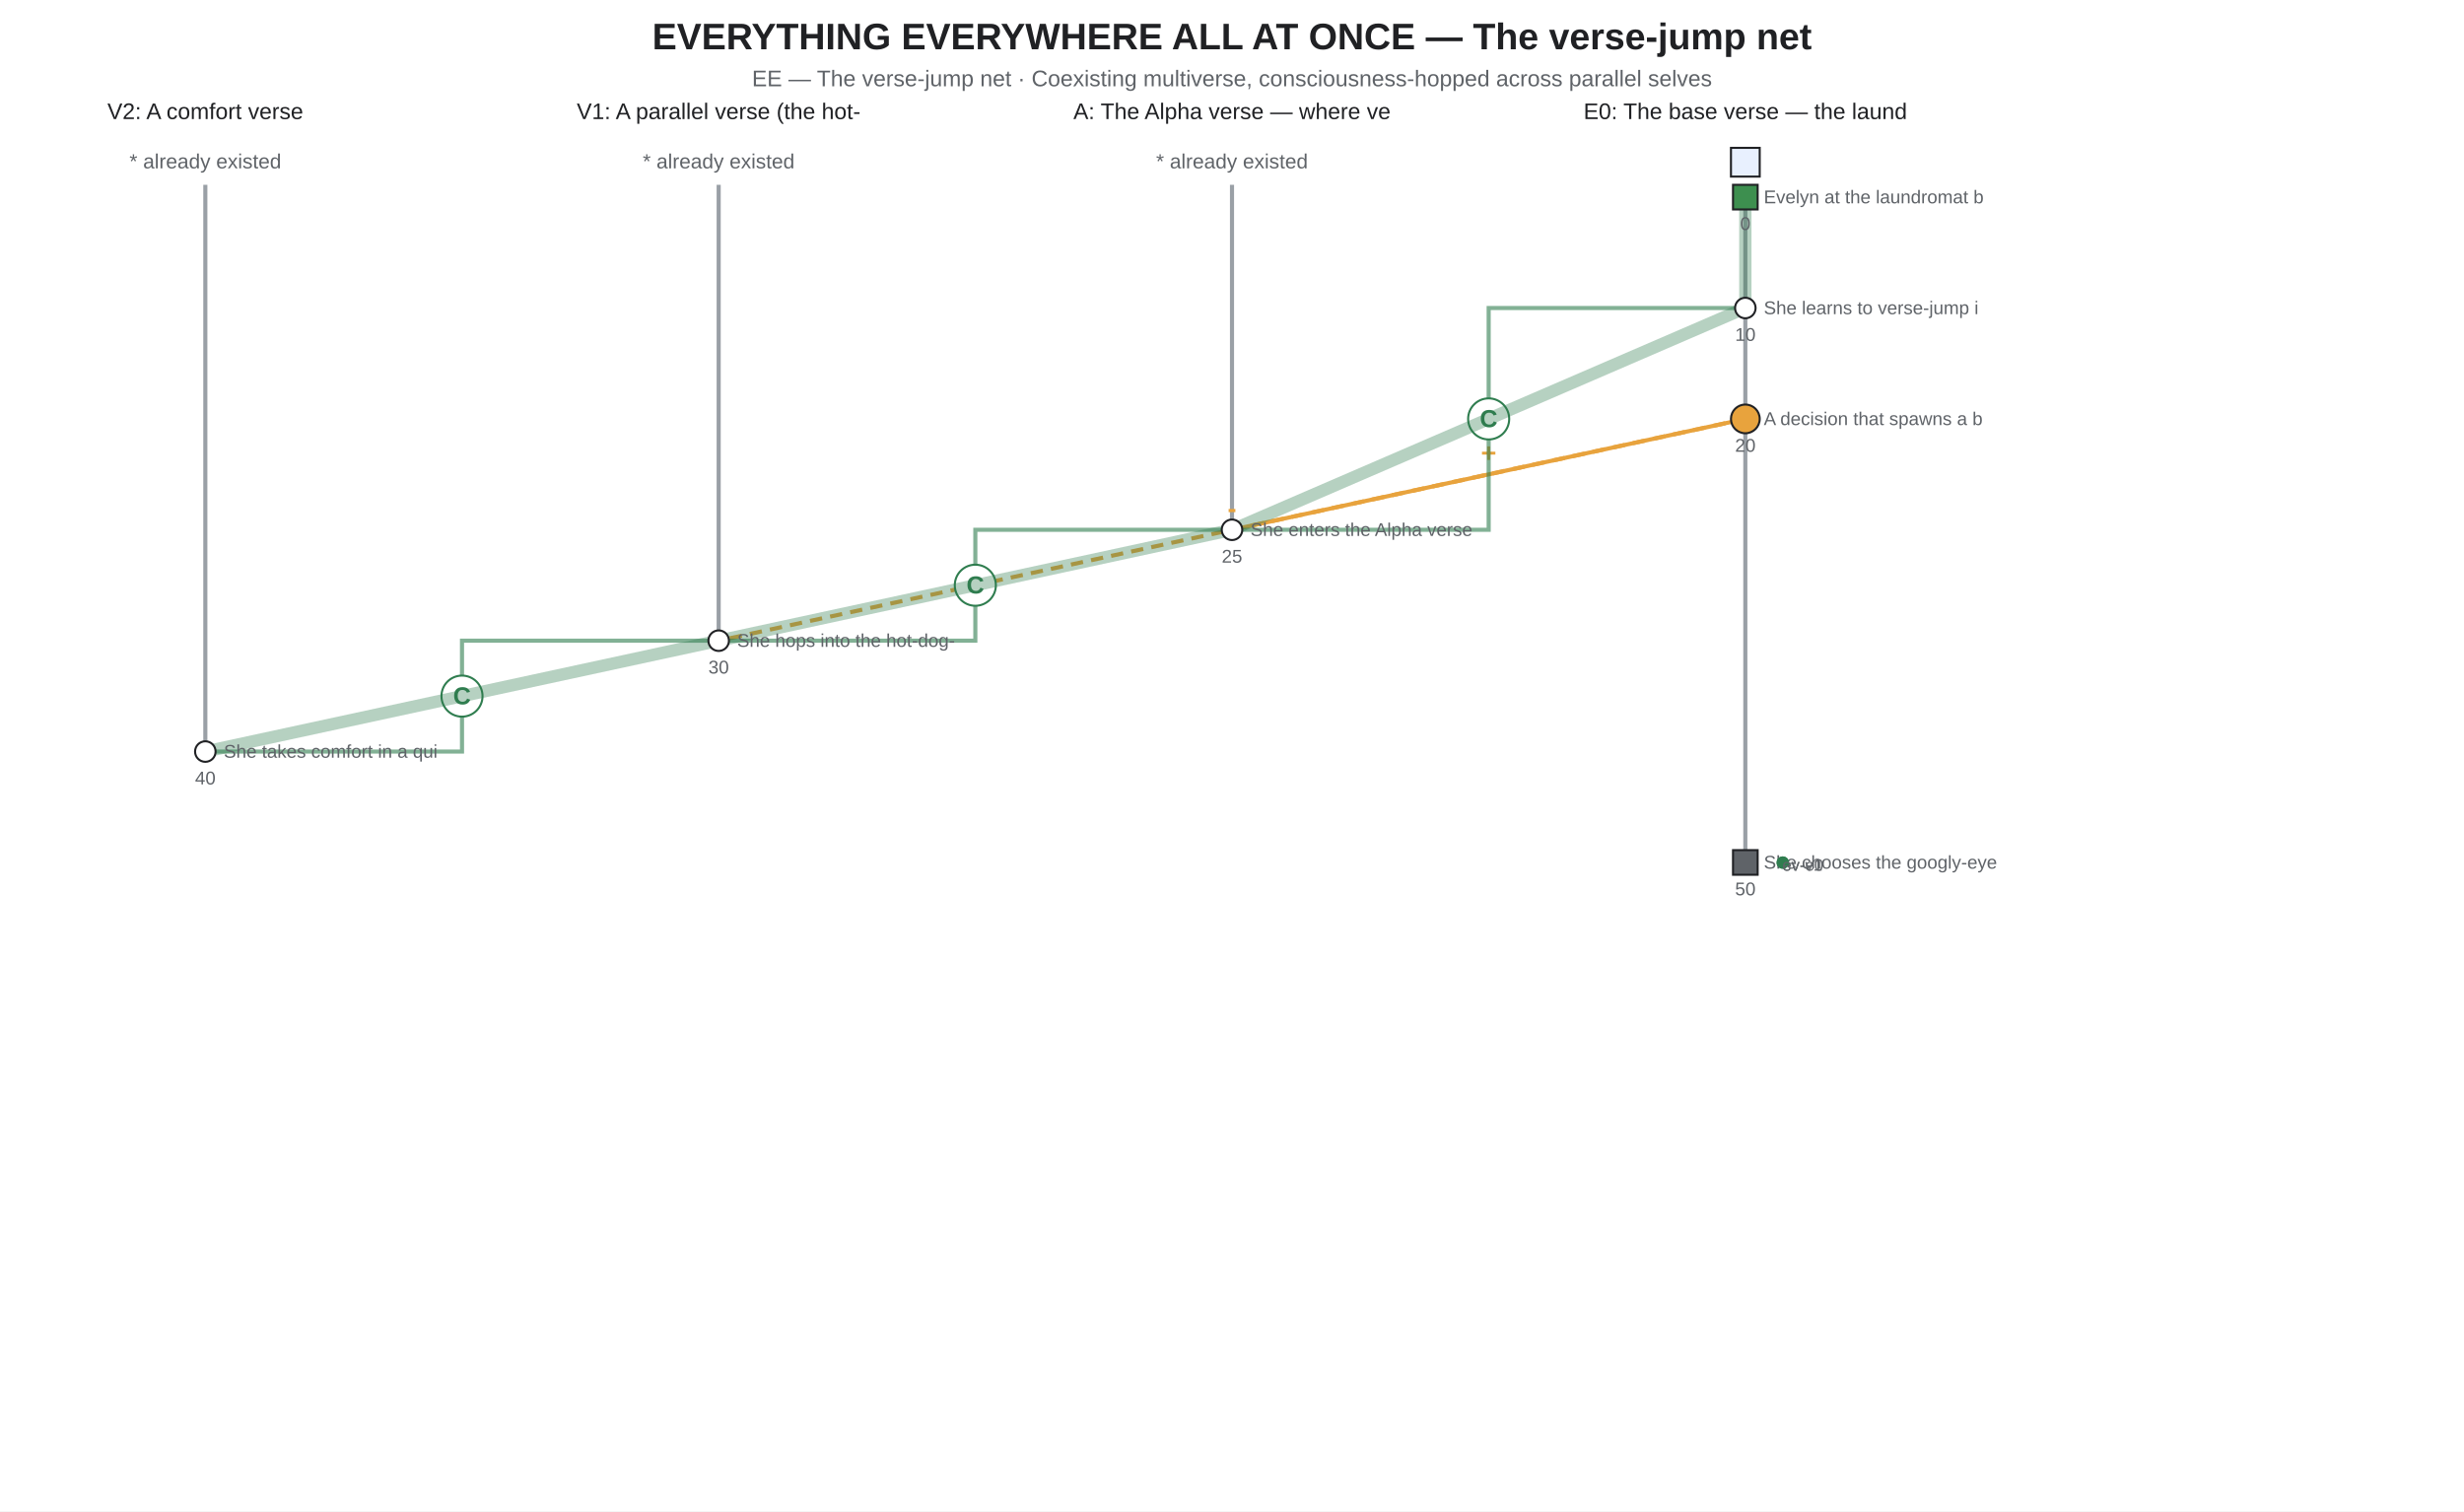
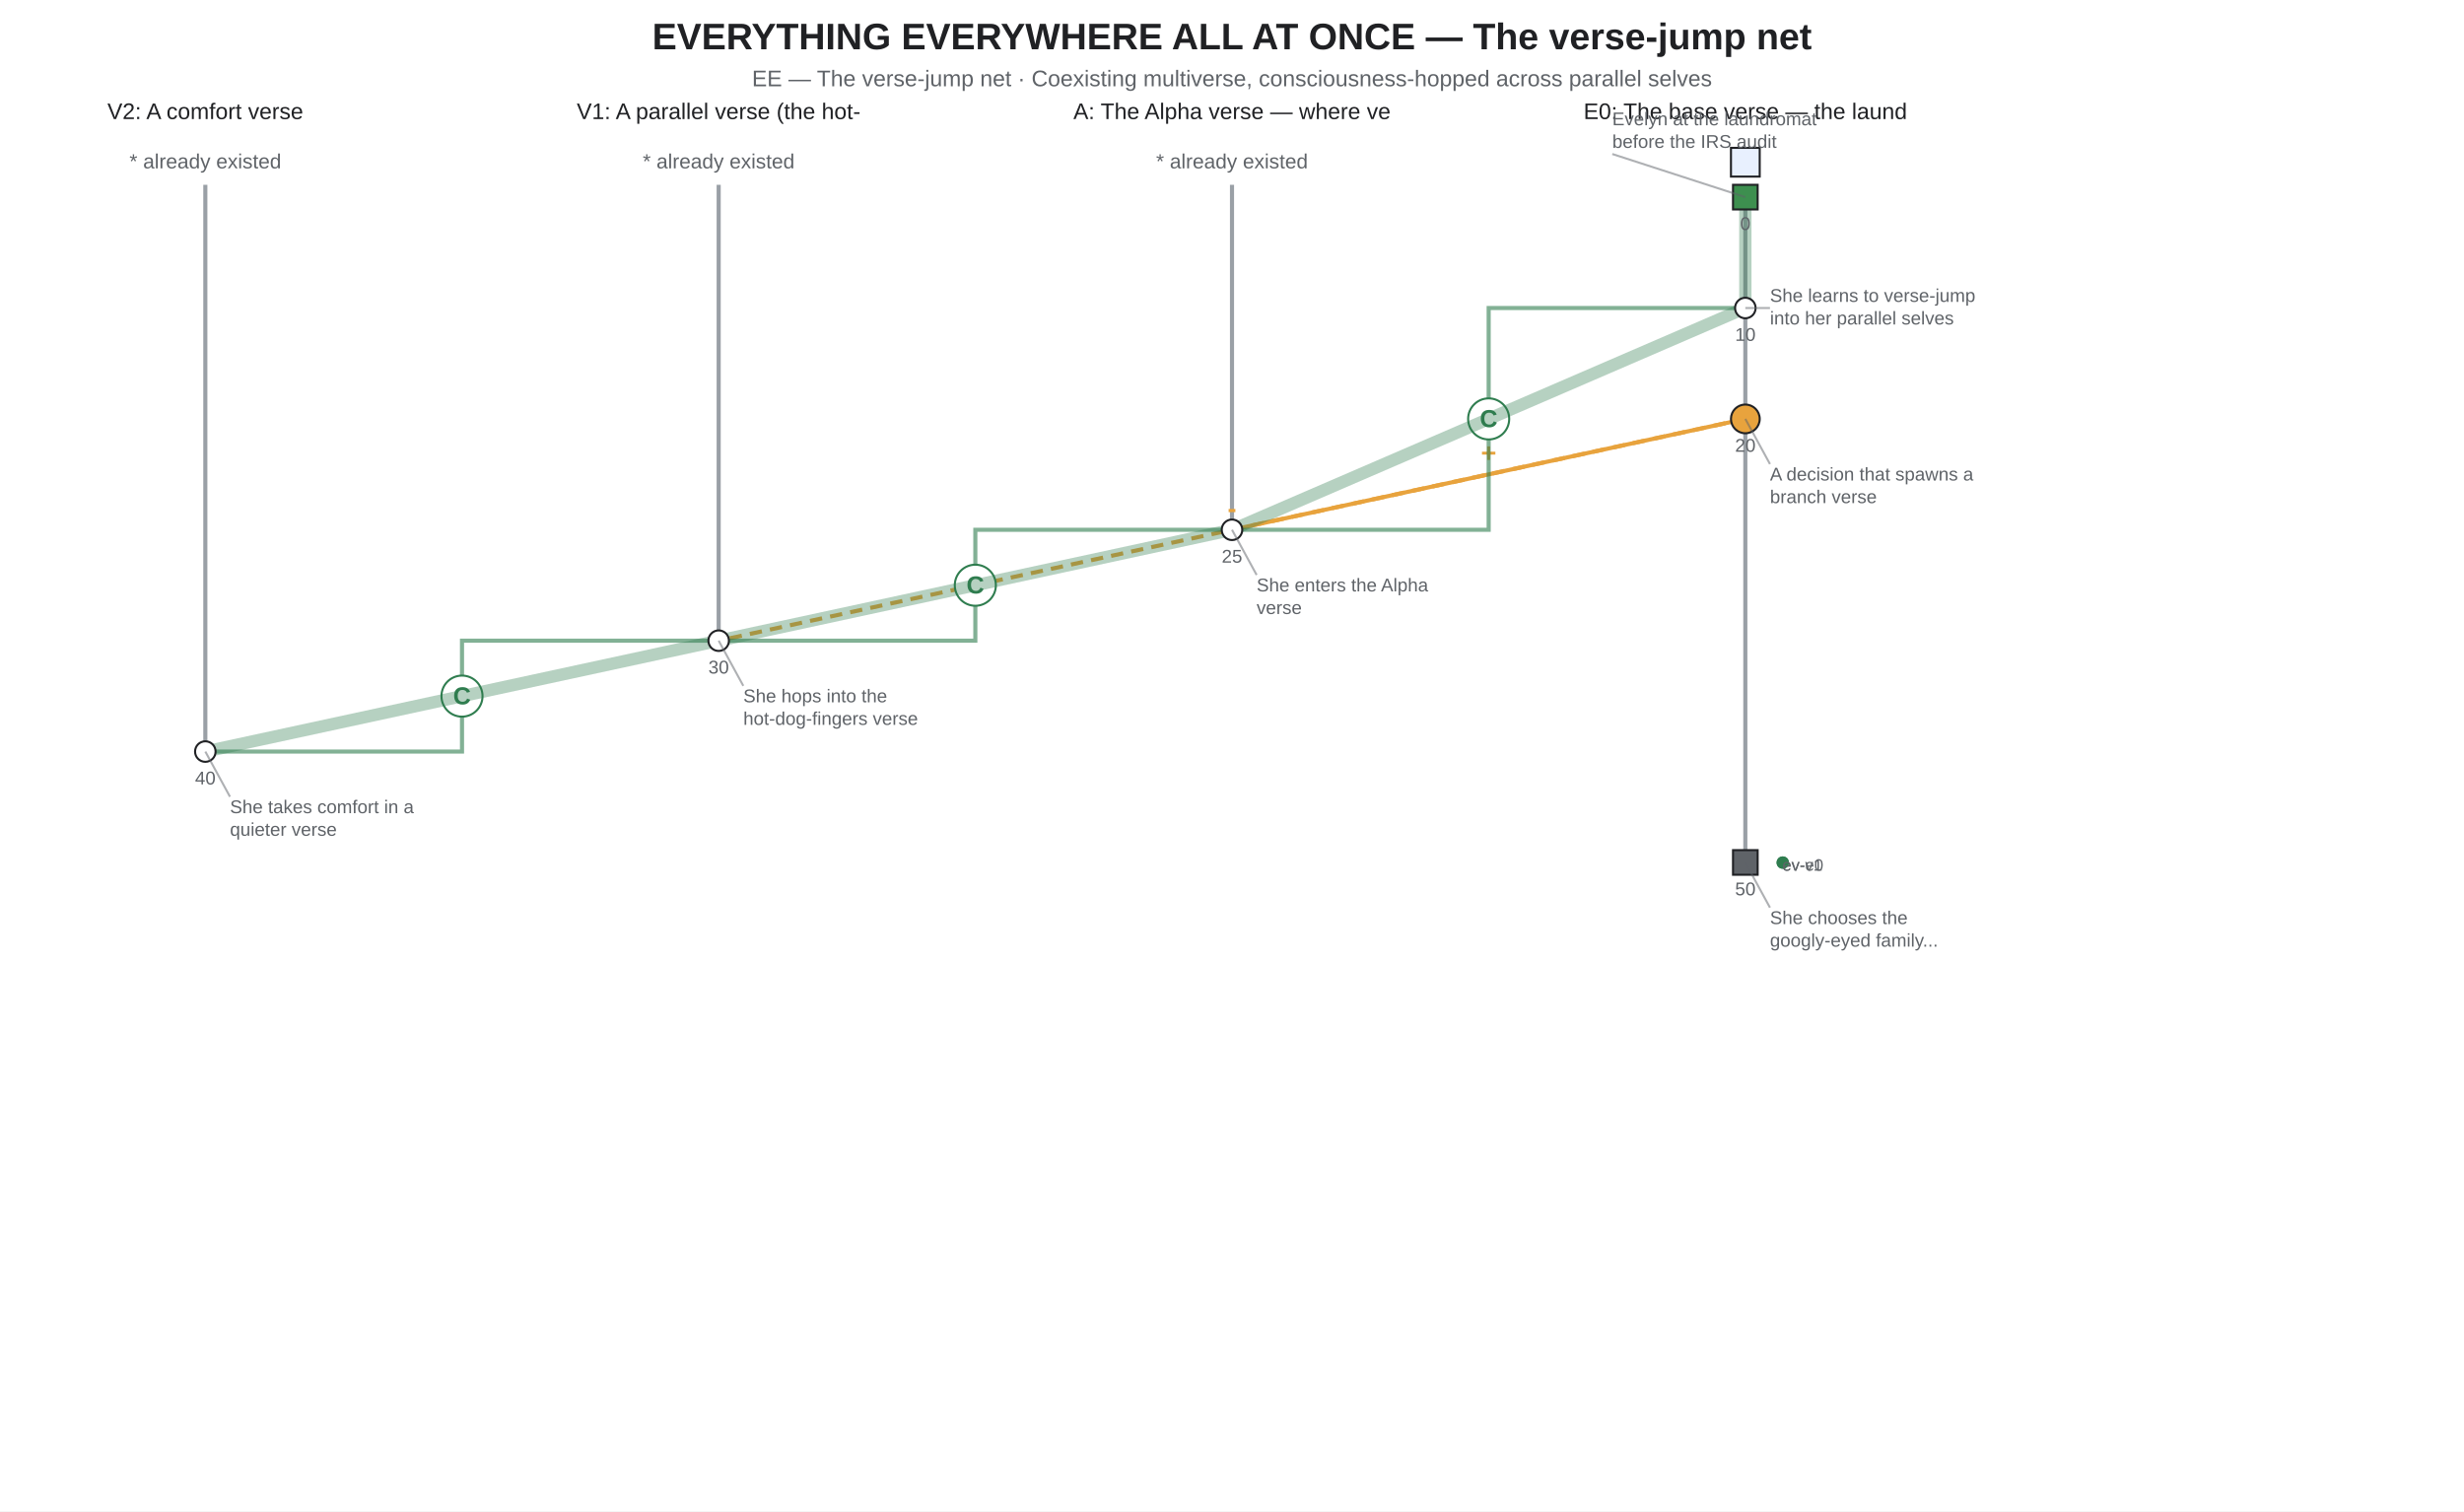
<svg xmlns="http://www.w3.org/2000/svg" width="1200" height="736" viewBox="0 0 1200 736" font-family="Arial, Helvetica, sans-serif">
  <rect width="1200" height="736" fill="#ffffff" />
  <g transform="translate(0,0)">
    <text x="600" y="24" text-anchor="middle" font-size="18" font-weight="bold" fill="#202124">EVERYTHING EVERYWHERE ALL AT ONCE — The verse-jump net</text>
    <text x="600" y="42" text-anchor="middle" font-size="11" fill="#5f6368">EE — The verse-jump net · Coexisting multiverse, consciousness-hopped across parallel selves</text>
    <line x1="850.0" y1="90.0" x2="850.0" y2="420.0" stroke="#9aa0a6" stroke-width="2" stroke-opacity="1.0" />
    <rect x="843.0" y="72.0" width="14" height="14" fill="#e8f0fe" stroke="#202124" />
    <text x="850.0" y="58.0" text-anchor="middle" font-size="11" fill="#202124">E0: The base verse — the laund</text>
    <line x1="600.0" y1="90.0" x2="600.0" y2="258.0" stroke="#9aa0a6" stroke-width="2" stroke-opacity="1.0" />
    <text x="600.0" y="82.0" text-anchor="middle" font-size="10" fill="#5f6368">* already existed</text>
    <text x="600.0" y="58.0" text-anchor="middle" font-size="11" fill="#202124">A: The Alpha verse — where ve</text>
    <line x1="350.0" y1="90.0" x2="350.0" y2="312.0" stroke="#9aa0a6" stroke-width="2" stroke-opacity="1.0" />
    <text x="350.0" y="82.0" text-anchor="middle" font-size="10" fill="#5f6368">* already existed</text>
    <text x="350.0" y="58.0" text-anchor="middle" font-size="11" fill="#202124">V1: A parallel verse (the hot-</text>
    <line x1="100.0" y1="90.0" x2="100.0" y2="366.0" stroke="#9aa0a6" stroke-width="2" stroke-opacity="1.0" />
    <text x="100.0" y="82.0" text-anchor="middle" font-size="10" fill="#5f6368">* already existed</text>
    <text x="100.0" y="58.0" text-anchor="middle" font-size="11" fill="#202124">V2: A comfort verse</text>
    <line x1="850.0" y1="204.0" x2="600.0" y2="258.0" stroke="#e8a33d" stroke-width="2" stroke-opacity="1.0" />
    <text x="725.0" y="225.0" text-anchor="middle" font-size="13" font-weight="bold" fill="#e8a33d">+</text>
    <line x1="850.0" y1="204.0" x2="350.0" y2="312.0" stroke="#e8a33d" stroke-width="2" stroke-dasharray="6,4" stroke-opacity="1.0" />
    <text x="600.0" y="252.0" text-anchor="middle" font-size="13" font-weight="bold" fill="#e8a33d">-</text>
    <polyline points="850.0,150.0 725.0,150.0 725.0,258.0 600.0,258.0" fill="none" stroke="#2f7d4f" stroke-width="2" stroke-opacity="0.6" />
    <circle cx="725.0" cy="204.0" r="10" fill="#ffffff" stroke="#2f7d4f" />
    <text x="725.0" y="208.0" text-anchor="middle" font-size="12" font-weight="bold" fill="#2f7d4f">C</text>
    <polyline points="600.0,258.0 475.0,258.0 475.0,312.0 350.0,312.0" fill="none" stroke="#2f7d4f" stroke-width="2" stroke-opacity="0.6" />
    <circle cx="475.0" cy="285.0" r="10" fill="#ffffff" stroke="#2f7d4f" />
    <text x="475.0" y="289.0" text-anchor="middle" font-size="12" font-weight="bold" fill="#2f7d4f">C</text>
    <polyline points="350.0,312.0 225.0,312.0 225.0,366.0 100.0,366.0" fill="none" stroke="#2f7d4f" stroke-width="2" stroke-opacity="0.6" />
    <circle cx="225.0" cy="339.0" r="10" fill="#ffffff" stroke="#2f7d4f" />
    <text x="225.0" y="343.0" text-anchor="middle" font-size="12" font-weight="bold" fill="#2f7d4f">C</text>
    <line x1="850.0" y1="96.0" x2="850.0" y2="150.0" stroke="#2f7d4f" stroke-width="6" stroke-opacity="0.35" stroke-linecap="round" />
    <line x1="600.0" y1="258.0" x2="600.0" y2="258.0" stroke="#2f7d4f" stroke-width="6" stroke-opacity="0.35" stroke-linecap="round" />
    <line x1="350.0" y1="312.0" x2="350.0" y2="312.0" stroke="#2f7d4f" stroke-width="6" stroke-opacity="0.35" stroke-linecap="round" />
    <line x1="100.0" y1="366.0" x2="100.0" y2="366.0" stroke="#2f7d4f" stroke-width="6" stroke-opacity="0.35" stroke-linecap="round" />
    <line x1="850.0" y1="150.0" x2="600.0" y2="258.0" stroke="#2f7d4f" stroke-width="6" stroke-opacity="0.35" stroke-linecap="round" />
    <line x1="600.0" y1="258.0" x2="350.0" y2="312.0" stroke="#2f7d4f" stroke-width="6" stroke-opacity="0.35" stroke-linecap="round" />
    <line x1="350.0" y1="312.0" x2="100.0" y2="366.0" stroke="#2f7d4f" stroke-width="6" stroke-opacity="0.35" stroke-linecap="round" />
    <rect x="844.0" y="90.0" width="12" height="12" fill="#3d8f4f" stroke="#202124" />
    <text x="850.0" y="112.0" text-anchor="middle" font-size="9" fill="#5f6368">0</text>
-     <text x="859.0" y="99.0" font-size="9" fill="#5f6368">Evelyn at the laundromat b</text>
    <circle cx="850.0" cy="150.0" r="5" fill="#ffffff" stroke="#202124" />
    <text x="850.0" y="166.0" text-anchor="middle" font-size="9" fill="#5f6368">10</text>
-     <text x="859.0" y="153.0" font-size="9" fill="#5f6368">She learns to verse-jump i</text>
    <circle cx="850.0" cy="204.0" r="7" fill="#e8a33d" stroke="#202124" />
    <text x="850.0" y="220.0" text-anchor="middle" font-size="9" fill="#5f6368">20</text>
-     <text x="859.0" y="207.0" font-size="9" fill="#5f6368">A decision that spawns a b</text>
    <circle cx="600.0" cy="258.0" r="5" fill="#ffffff" stroke="#202124" />
    <text x="600.0" y="274.0" text-anchor="middle" font-size="9" fill="#5f6368">25</text>
-     <text x="609.0" y="261.0" font-size="9" fill="#5f6368">She enters the Alpha verse</text>
    <circle cx="350.0" cy="312.0" r="5" fill="#ffffff" stroke="#202124" />
    <text x="350.0" y="328.0" text-anchor="middle" font-size="9" fill="#5f6368">30</text>
-     <text x="359.0" y="315.0" font-size="9" fill="#5f6368">She hops into the hot-dog-</text>
    <circle cx="100.0" cy="366.0" r="5" fill="#ffffff" stroke="#202124" />
    <text x="100.0" y="382.0" text-anchor="middle" font-size="9" fill="#5f6368">40</text>
-     <text x="109.0" y="369.0" font-size="9" fill="#5f6368">She takes comfort in a qui</text>
    <rect x="844.0" y="414.0" width="12" height="12" fill="#5f6368" stroke="#202124" />
    <text x="850.0" y="436.0" text-anchor="middle" font-size="9" fill="#5f6368">50</text>
-     <text x="859.0" y="423.0" font-size="9" fill="#5f6368">She chooses the googly-eye</text>
    <text x="864.0" y="424.0" font-size="14" font-weight="bold" fill="#2f7d4f">●</text>
    <text x="868.0" y="424.0" font-size="8" fill="#5f6368">ev-e0</text>
    <text x="864.0" y="424.0" font-size="14" font-weight="bold" fill="#2f7d4f">●</text>
    <text x="868.0" y="424.0" font-size="8" fill="#5f6368">ev-v1</text>
+     <line x1="850.0" y1="96.0" x2="785.2" y2="75.0" stroke="#5f6368" stroke-width="1" stroke-opacity="0.5" />
+     <text x="785.2" y="61.0" font-size="9" fill="#5f6368">Evelyn at the laundromat</text>
+     <text x="785.2" y="72.0" font-size="9" fill="#5f6368">before the IRS audit</text>
+     <line x1="850.0" y1="150.0" x2="862.0" y2="150.0" stroke="#5f6368" stroke-width="1" stroke-opacity="0.5" />
+     <text x="862.0" y="147.0" font-size="9" fill="#5f6368">She learns to verse-jump</text>
+     <text x="862.0" y="158.0" font-size="9" fill="#5f6368">into her parallel selves</text>
+     <line x1="850.0" y1="204.0" x2="862.0" y2="226.0" stroke="#5f6368" stroke-width="1" stroke-opacity="0.5" />
+     <text x="862.0" y="234.0" font-size="9" fill="#5f6368">A decision that spawns a</text>
+     <text x="862.0" y="245.0" font-size="9" fill="#5f6368">branch verse</text>
+     <line x1="600.0" y1="258.0" x2="612.0" y2="280.0" stroke="#5f6368" stroke-width="1" stroke-opacity="0.5" />
+     <text x="612.0" y="288.0" font-size="9" fill="#5f6368">She enters the Alpha</text>
+     <text x="612.0" y="299.0" font-size="9" fill="#5f6368">verse</text>
+     <line x1="350.0" y1="312.0" x2="362.0" y2="334.0" stroke="#5f6368" stroke-width="1" stroke-opacity="0.5" />
+     <text x="362.0" y="342.0" font-size="9" fill="#5f6368">She hops into the</text>
+     <text x="362.0" y="353.0" font-size="9" fill="#5f6368">hot-dog-fingers verse</text>
+     <line x1="100.0" y1="366.0" x2="112.0" y2="388.0" stroke="#5f6368" stroke-width="1" stroke-opacity="0.5" />
+     <text x="112.0" y="396.0" font-size="9" fill="#5f6368">She takes comfort in a</text>
+     <text x="112.0" y="407.0" font-size="9" fill="#5f6368">quieter verse</text>
+     <line x1="850.0" y1="420.0" x2="862.0" y2="442.0" stroke="#5f6368" stroke-width="1" stroke-opacity="0.5" />
+     <text x="862.0" y="450.0" font-size="9" fill="#5f6368">She chooses the</text>
+     <text x="862.0" y="461.0" font-size="9" fill="#5f6368">googly-eyed family...</text>
  </g>
</svg>
